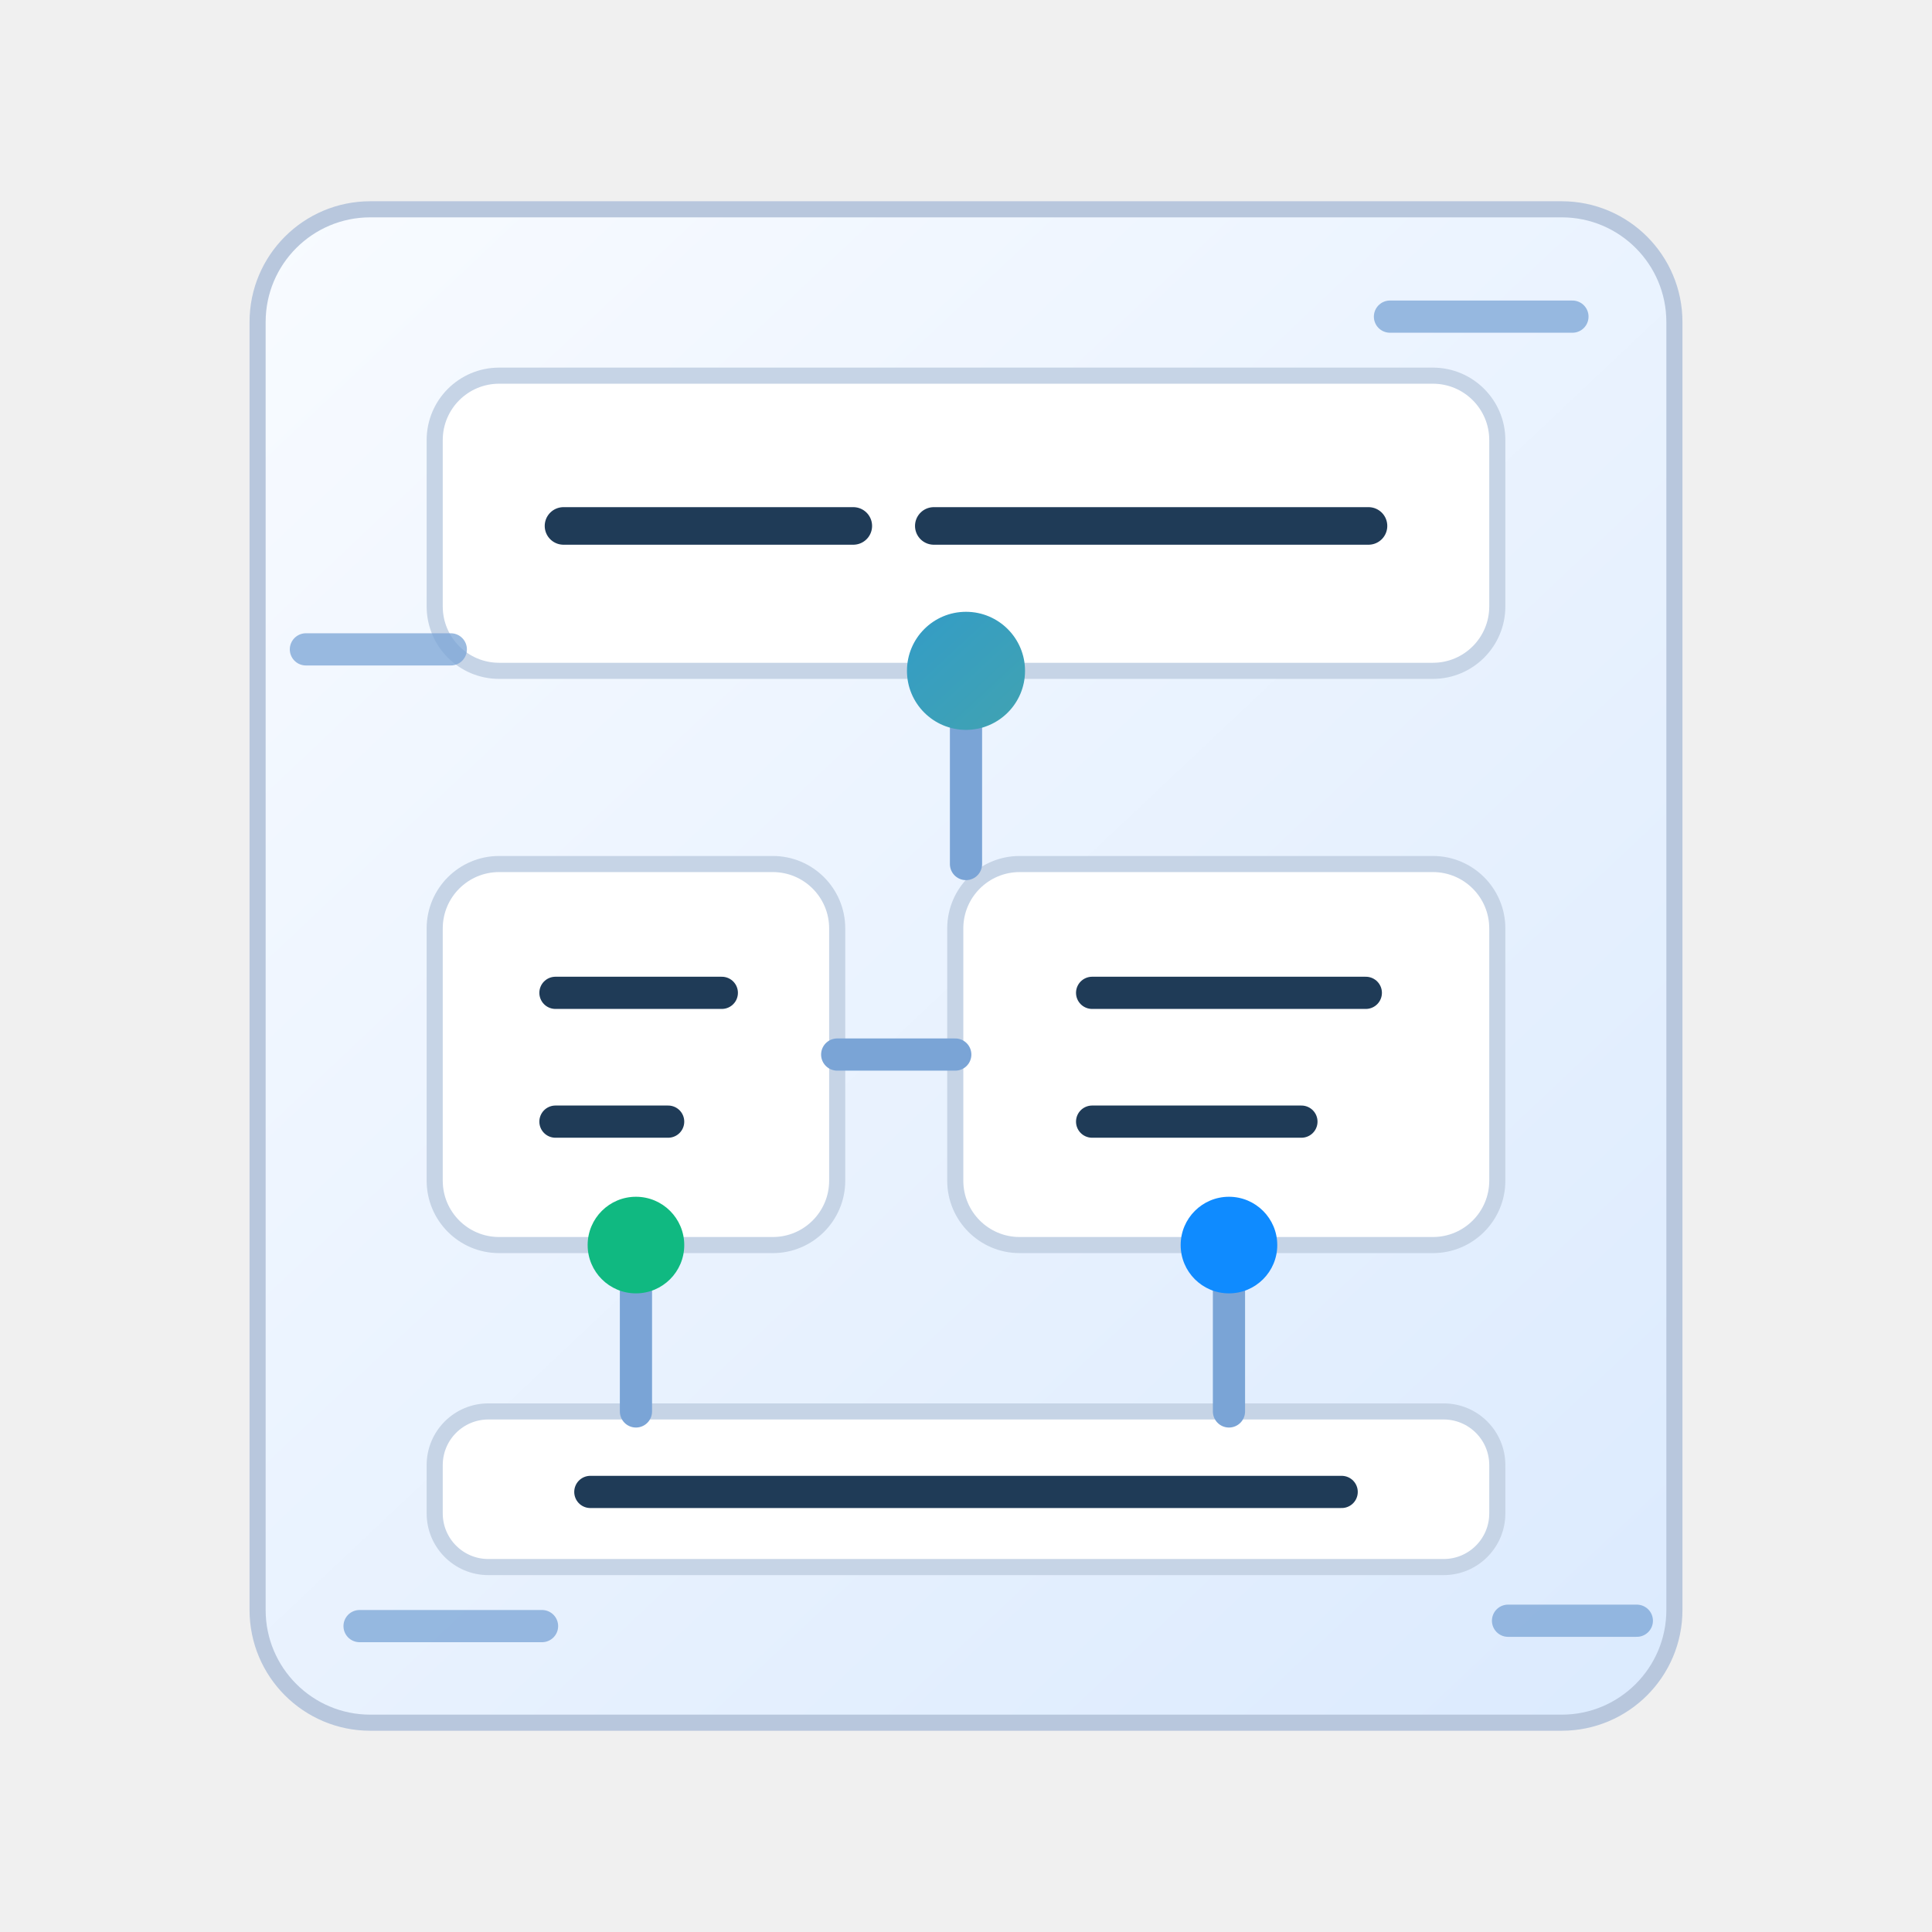
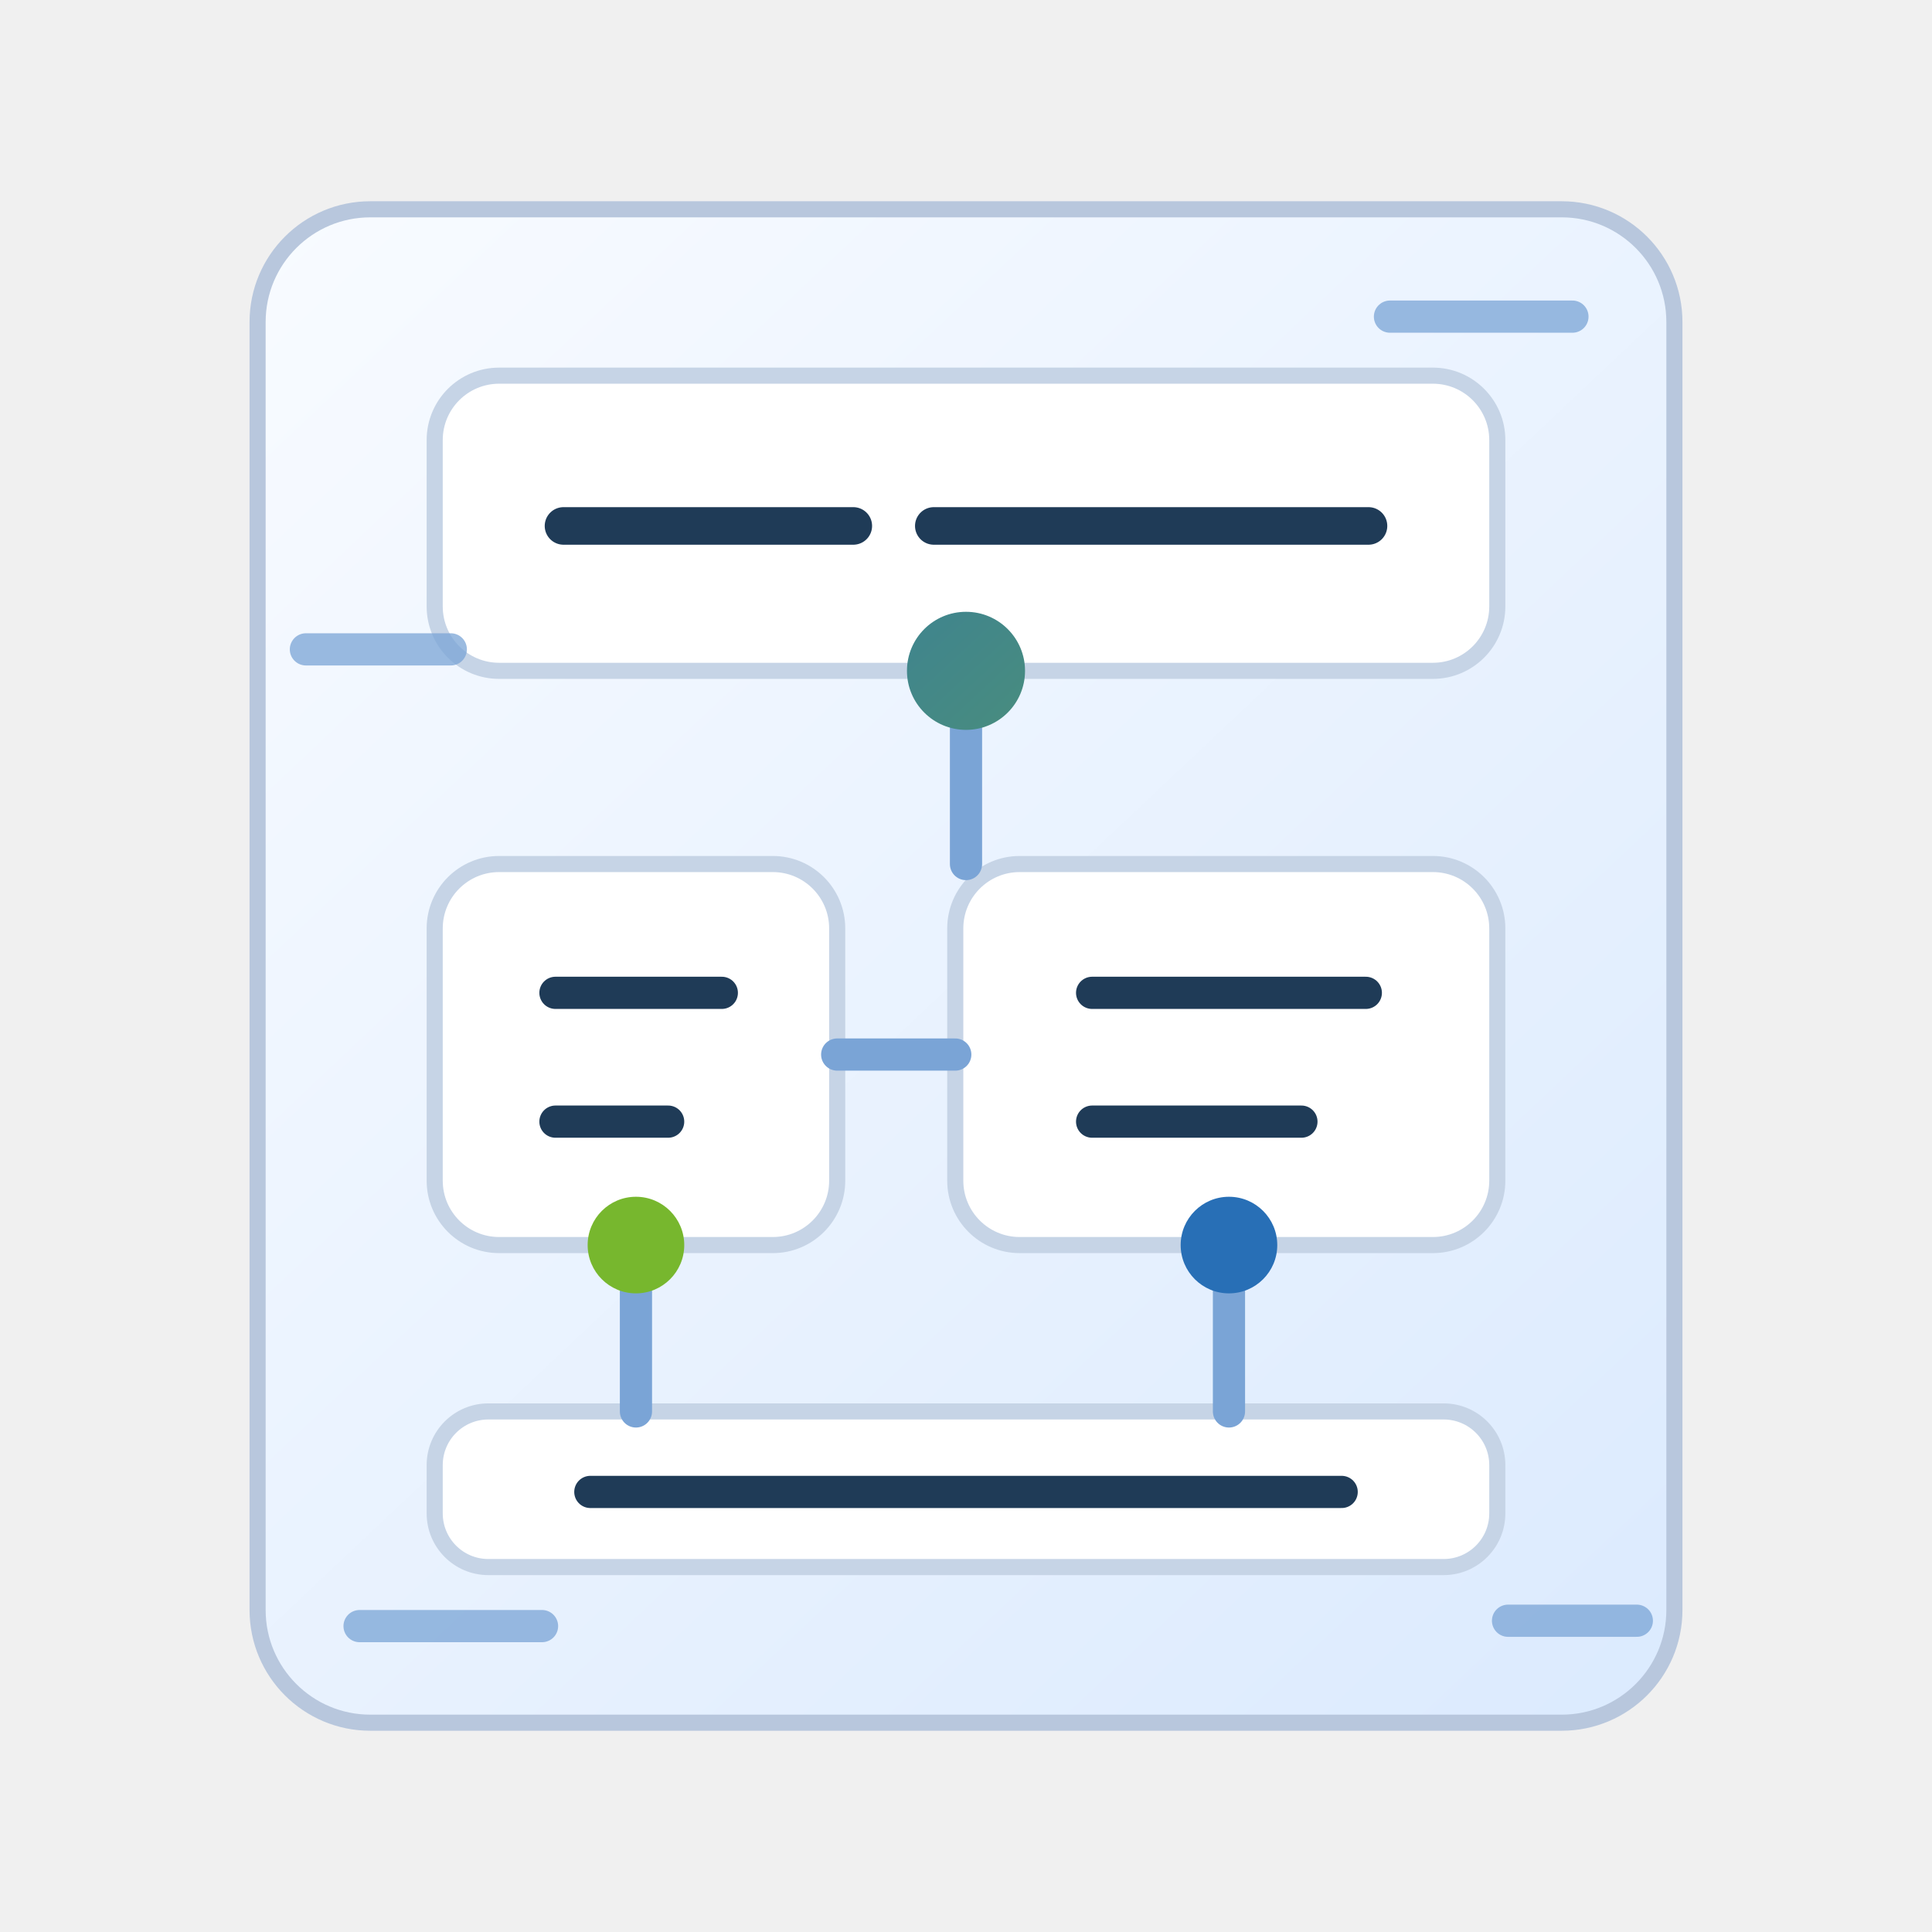
<svg xmlns="http://www.w3.org/2000/svg" viewBox="0 0 720 720" role="img" aria-labelledby="title desc">
  <defs>
    <linearGradient id="panel" x1="98" y1="78" x2="628" y2="640" gradientUnits="userSpaceOnUse">
      <stop stop-color="#f8fbff" />
      <stop offset="1" stop-color="#dbeafe" />
    </linearGradient>
    <linearGradient id="accent" x1="168" y1="160" x2="548" y2="570" gradientUnits="userSpaceOnUse">
-       <stop stop-color="#0f8bff" />
-       <stop offset="1" stop-color="#89c540" />
+       <stop stop-color="#286FB6" />
+       <stop offset="1" stop-color="#77B72E" />
    </linearGradient>
  </defs>
  <rect x="96" y="78" width="528" height="564" rx="42" fill="url(#panel)" stroke="#b8c7dd" stroke-width="6" />
  <rect x="162" y="140" width="396" height="110" rx="24" fill="#fff" stroke="#c6d4e6" stroke-width="6" />
  <path d="M210 196h108M348 196h162" fill="none" stroke="#1f3b57" stroke-linecap="round" stroke-width="14" />
  <rect x="162" y="322" width="150" height="142" rx="24" fill="#fff" stroke="#c6d4e6" stroke-width="6" />
  <rect x="356" y="322" width="202" height="142" rx="24" fill="#fff" stroke="#c6d4e6" stroke-width="6" />
  <rect x="162" y="526" width="396" height="58" rx="20" fill="#fff" stroke="#c6d4e6" stroke-width="6" />
  <path d="M360 250v72M237 464v62M458 464v62M312 393h44" fill="none" stroke="#7aa4d6" stroke-linecap="round" stroke-width="12" />
  <path d="M207 370h62M207 418h42M407 370h102M407 418h78M220 556h280" fill="none" stroke="#1f3b57" stroke-linecap="round" stroke-width="12" />
  <circle cx="360" cy="250" r="22" fill="url(#accent)" />
-   <circle cx="237" cy="464" r="18" fill="#10b981" />
-   <circle cx="458" cy="464" r="18" fill="#0f8bff" />
+   <circle cx="237" cy="464" r="18" fill="#77B72E" />
+   <circle cx="458" cy="464" r="18" fill="#286FB6" />
  <path d="M134 606h68M518 118h68M114 242h54M562 604h48" fill="none" stroke="#7aa4d6" stroke-linecap="round" stroke-width="12" opacity=".75" />
</svg>
